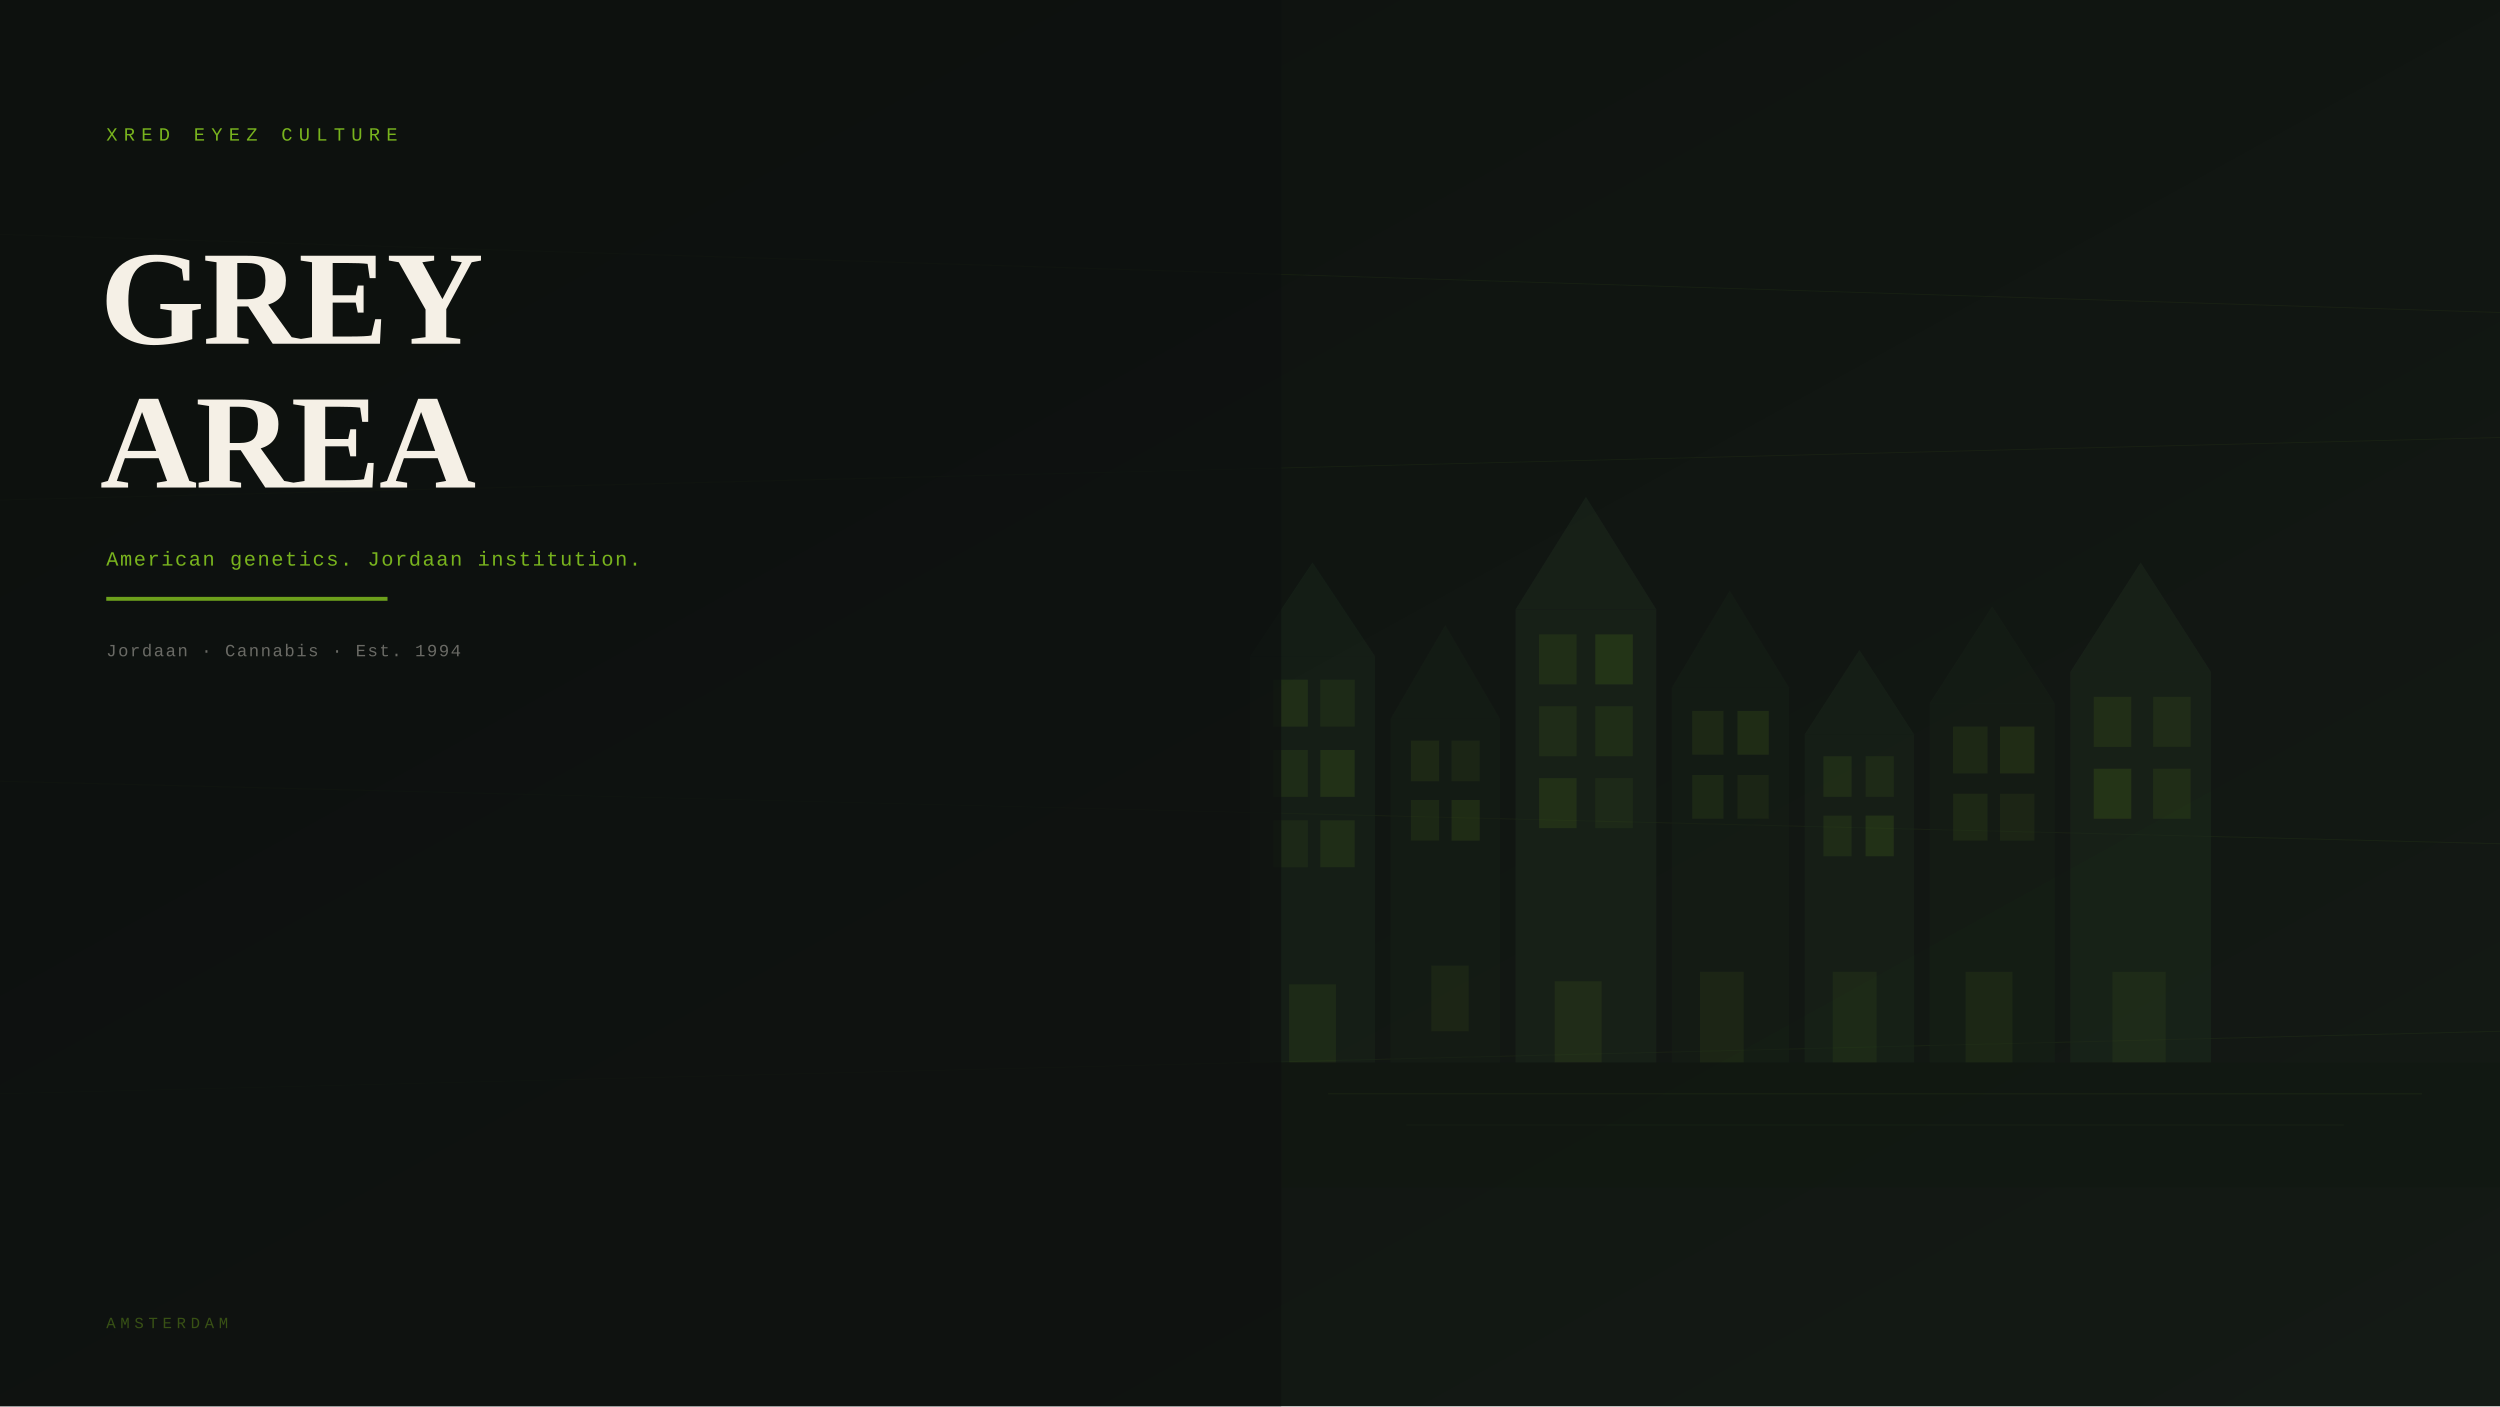
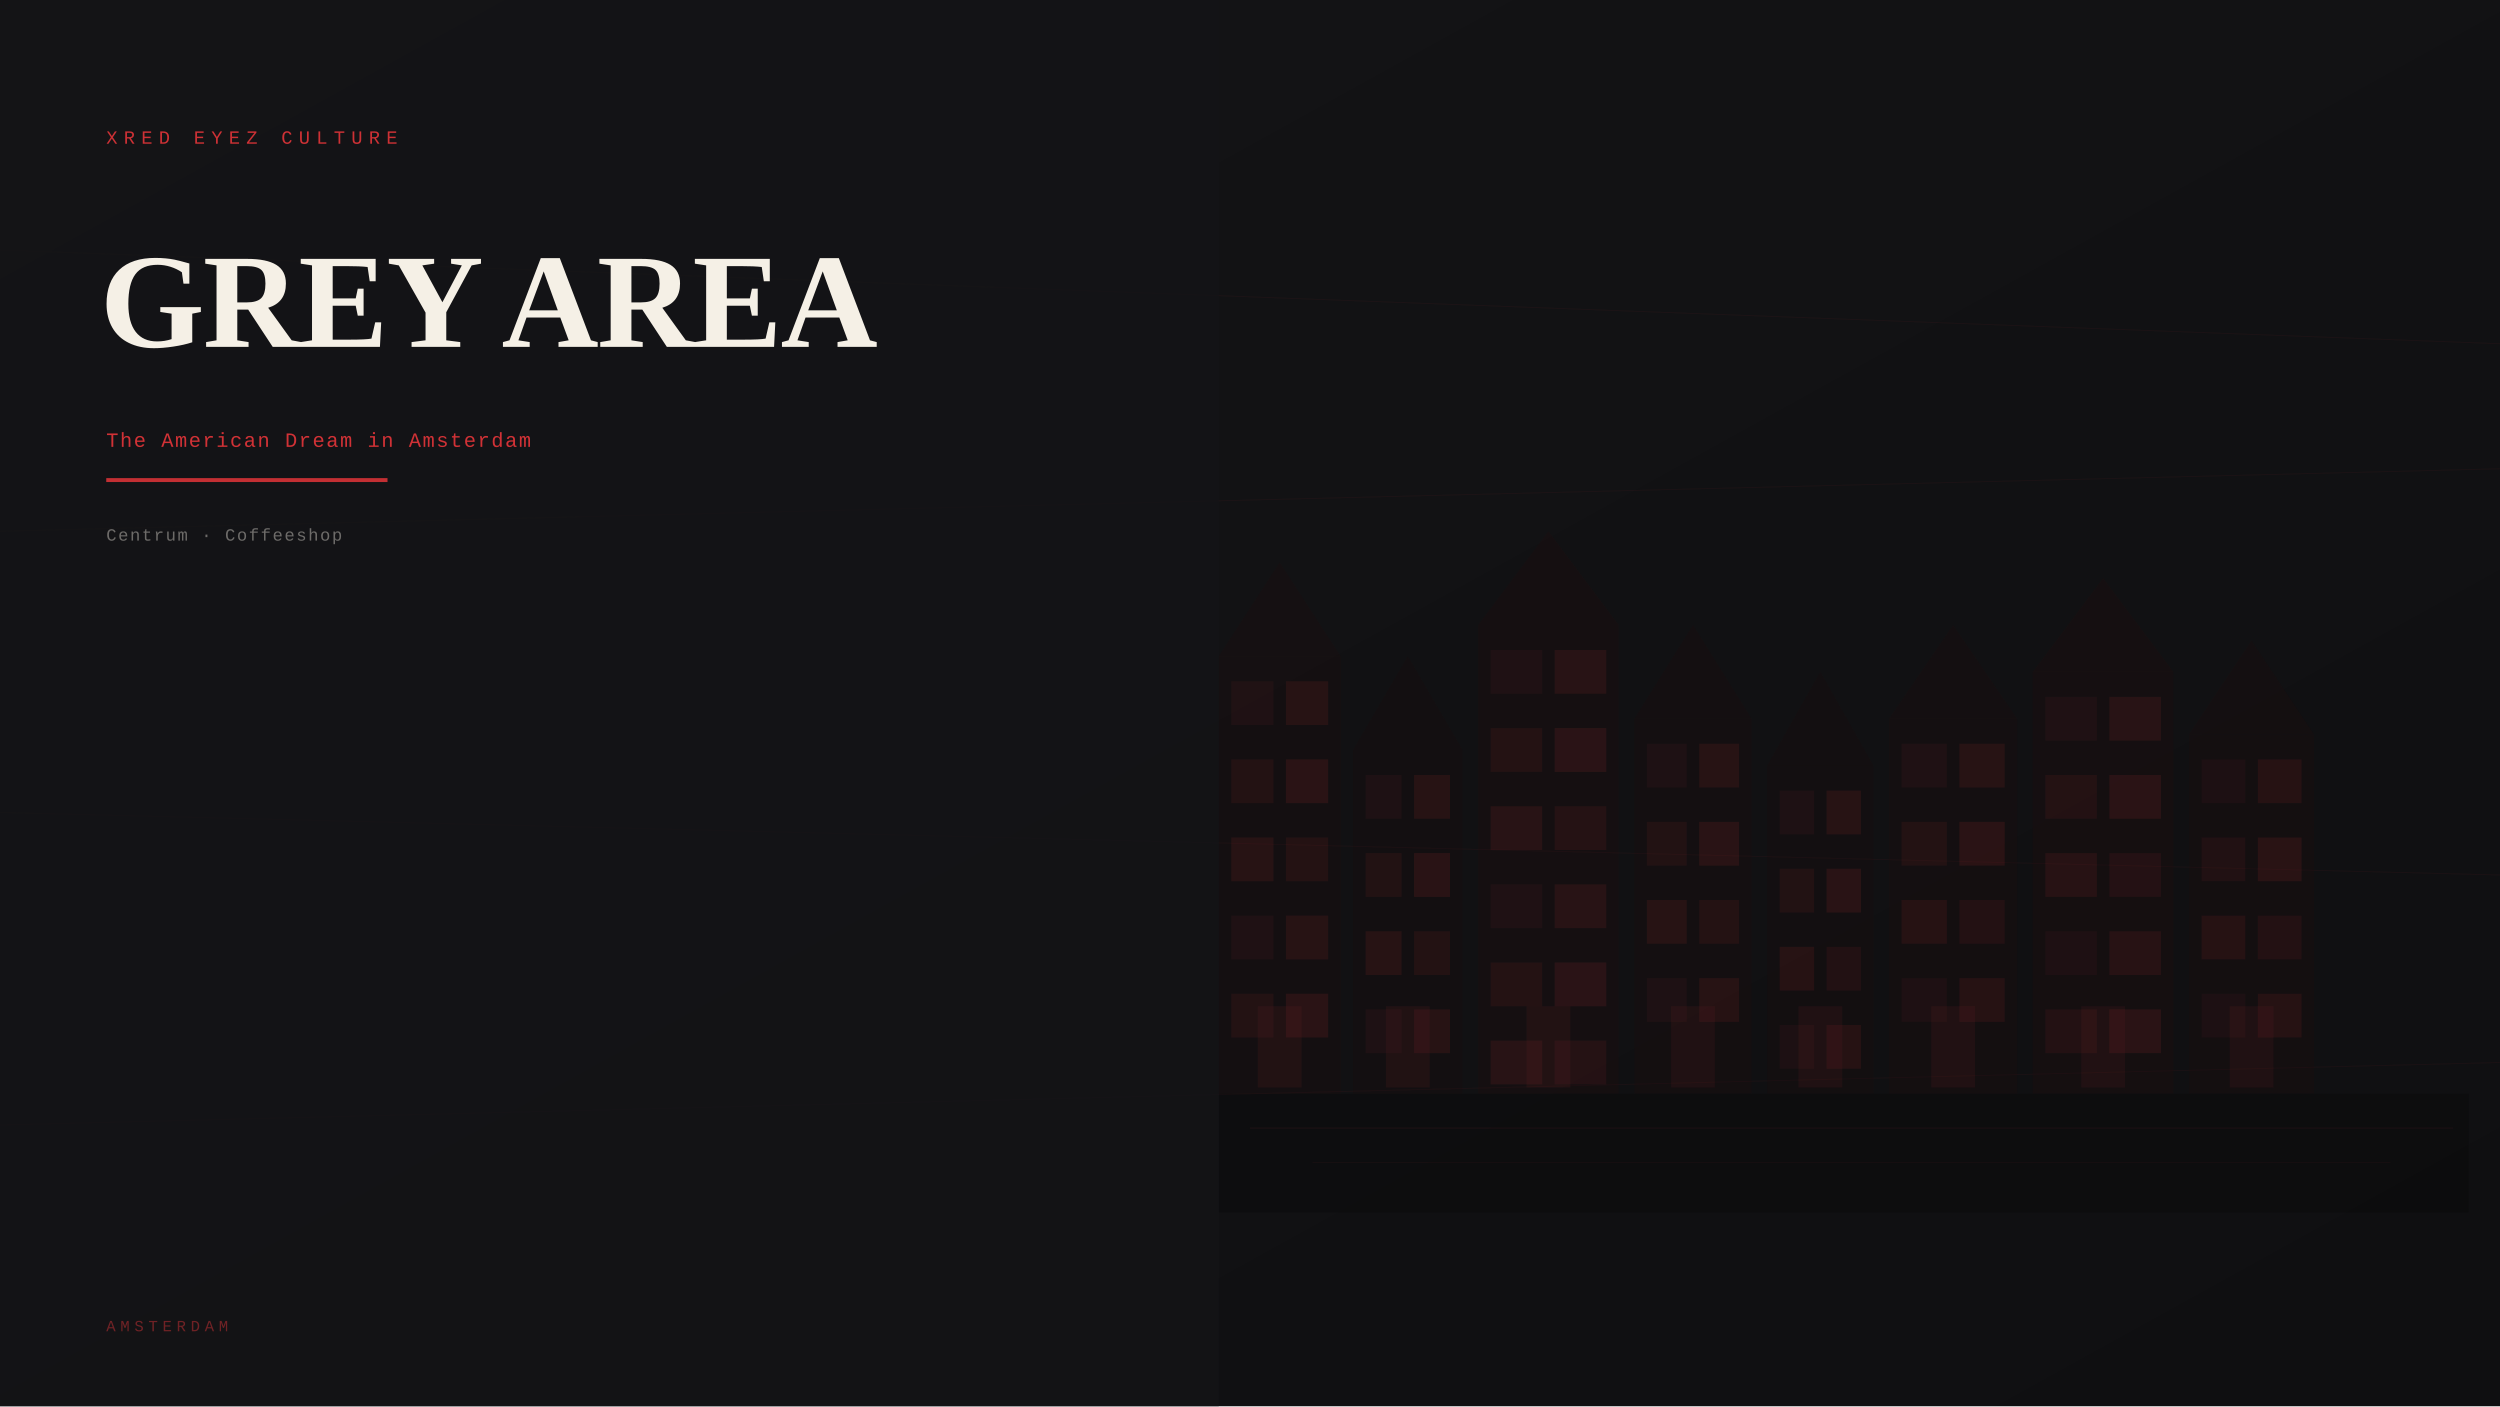
<svg xmlns="http://www.w3.org/2000/svg" viewBox="0 0 1600 900">
  <defs>
    <linearGradient id="bg" x1="0" y1="0" x2="1" y2="1">
-       <stop offset="0%" stop-color="#0D110E" />
-       <stop offset="100%" stop-color="#141A15" />
+       <stop offset="0%" stop-color="#141416" />
+       <stop offset="100%" stop-color="#0f0f11" />
    </linearGradient>
  </defs>
  <rect width="1600" height="900" fill="url(#bg)" />
-   <g opacity="0.08" stroke="#84C51F" stroke-width="0.5">
-     <line x1="0" y1="150" x2="1600" y2="200" />
-     <line x1="0" y1="320" x2="1600" y2="280" />
-     <line x1="0" y1="500" x2="1600" y2="540" />
-     <line x1="0" y1="700" x2="1600" y2="660" />
+   <g opacity="0.06" stroke="#E23438" stroke-width="0.5">
+     <line x1="0" y1="160" x2="1600" y2="220" />
+     <line x1="0" y1="340" x2="1600" y2="300" />
+     <line x1="0" y1="520" x2="1600" y2="560" />
+     <line x1="0" y1="720" x2="1600" y2="680" />
  </g>
-   <g opacity="0.5">
-     <rect x="800" y="420" width="80" height="260" fill="#1A2A1A" />
-     <polygon points="800,420 840,360 880,420" fill="#1A2A1A" />
-     <rect x="815" y="435" width="22" height="30" fill="#84C51F" opacity="0.25" />
-     <rect x="845" y="435" width="22" height="30" fill="#84C51F" opacity="0.18" />
-     <rect x="815" y="480" width="22" height="30" fill="#84C51F" opacity="0.2" />
-     <rect x="845" y="480" width="22" height="30" fill="#84C51F" opacity="0.28" />
-     <rect x="815" y="525" width="22" height="30" fill="#84C51F" opacity="0.15" />
-     <rect x="845" y="525" width="22" height="30" fill="#84C51F" opacity="0.22" />
-     <rect x="825" y="630" width="30" height="50" fill="#84C51F" opacity="0.18" />
-     <rect x="890" y="460" width="70" height="220" fill="#162216" />
-     <polygon points="890,460 925,400 960,460" fill="#162216" />
-     <rect x="903" y="474" width="18" height="26" fill="#84C51F" opacity="0.2" />
-     <rect x="929" y="474" width="18" height="26" fill="#84C51F" opacity="0.15" />
-     <rect x="903" y="512" width="18" height="26" fill="#84C51F" opacity="0.18" />
-     <rect x="929" y="512" width="18" height="26" fill="#84C51F" opacity="0.25" />
-     <rect x="916" y="618" width="24" height="42" fill="#84C51F" opacity="0.15" />
-     <rect x="970" y="390" width="90" height="290" fill="#1E2E1E" />
-     <polygon points="970,390 1015,318 1060,390" fill="#1E2E1E" />
-     <rect x="985" y="406" width="24" height="32" fill="#84C51F" opacity="0.22" />
-     <rect x="1021" y="406" width="24" height="32" fill="#84C51F" opacity="0.3" />
-     <rect x="985" y="452" width="24" height="32" fill="#84C51F" opacity="0.18" />
-     <rect x="1021" y="452" width="24" height="32" fill="#84C51F" opacity="0.2" />
-     <rect x="985" y="498" width="24" height="32" fill="#84C51F" opacity="0.25" />
-     <rect x="1021" y="498" width="24" height="32" fill="#84C51F" opacity="0.15" />
-     <rect x="995" y="628" width="30" height="52" fill="#84C51F" opacity="0.18" />
-     <rect x="1070" y="440" width="75" height="240" fill="#162216" />
-     <polygon points="1070,440 1107,378 1145,440" fill="#162216" />
-     <rect x="1083" y="455" width="20" height="28" fill="#84C51F" opacity="0.2" />
-     <rect x="1112" y="455" width="20" height="28" fill="#84C51F" opacity="0.25" />
-     <rect x="1083" y="496" width="20" height="28" fill="#84C51F" opacity="0.18" />
-     <rect x="1112" y="496" width="20" height="28" fill="#84C51F" opacity="0.15" />
-     <rect x="1088" y="622" width="28" height="58" fill="#84C51F" opacity="0.15" />
-     <rect x="1155" y="470" width="70" height="210" fill="#1A2A1A" />
-     <polygon points="1155,470 1190,416 1225,470" fill="#1A2A1A" />
-     <rect x="1167" y="484" width="18" height="26" fill="#84C51F" opacity="0.22" />
-     <rect x="1194" y="484" width="18" height="26" fill="#84C51F" opacity="0.18" />
-     <rect x="1167" y="522" width="18" height="26" fill="#84C51F" opacity="0.2" />
-     <rect x="1194" y="522" width="18" height="26" fill="#84C51F" opacity="0.28" />
-     <rect x="1173" y="622" width="28" height="58" fill="#84C51F" opacity="0.15" />
-     <rect x="1235" y="450" width="80" height="230" fill="#162216" />
-     <polygon points="1235,450 1275,388 1315,450" fill="#162216" />
-     <rect x="1250" y="465" width="22" height="30" fill="#84C51F" opacity="0.2" />
-     <rect x="1280" y="465" width="22" height="30" fill="#84C51F" opacity="0.25" />
-     <rect x="1250" y="508" width="22" height="30" fill="#84C51F" opacity="0.18" />
-     <rect x="1280" y="508" width="22" height="30" fill="#84C51F" opacity="0.15" />
-     <rect x="1258" y="622" width="30" height="58" fill="#84C51F" opacity="0.15" />
-     <rect x="1325" y="430" width="90" height="250" fill="#1E2E1E" />
-     <polygon points="1325,430 1370,360 1415,430" fill="#1E2E1E" />
-     <rect x="1340" y="446" width="24" height="32" fill="#84C51F" opacity="0.22" />
-     <rect x="1378" y="446" width="24" height="32" fill="#84C51F" opacity="0.18" />
-     <rect x="1340" y="492" width="24" height="32" fill="#84C51F" opacity="0.3" />
-     <rect x="1378" y="492" width="24" height="32" fill="#84C51F" opacity="0.2" />
-     <rect x="1352" y="622" width="34" height="58" fill="#84C51F" opacity="0.15" />
-     <rect x="800" y="680" width="800" height="80" fill="#0D180D" opacity="0.6" />
-     <line x1="850" y1="700" x2="1550" y2="700" stroke="#84C51F" stroke-width="0.8" opacity="0.12" />
-     <line x1="900" y1="720" x2="1500" y2="720" stroke="#84C51F" stroke-width="0.6" opacity="0.08" />
+   <g opacity="0.42">
+     <rect x="780" y="420" width="78" height="280" fill="#220808" opacity="0.5" />
+     <polygon points="780,420 819,360 858,420" fill="#220808" opacity="0.5" />
+     <rect x="788" y="436" width="27" height="28" fill="#E23438" opacity="0.12" />
+     <rect x="823" y="436" width="27" height="28" fill="#E23438" opacity="0.22" />
+     <rect x="788" y="486" width="27" height="28" fill="#E23438" opacity="0.17" />
+     <rect x="823" y="486" width="27" height="28" fill="#E23438" opacity="0.26" />
+     <rect x="788" y="536" width="27" height="28" fill="#E23438" opacity="0.22" />
+     <rect x="823" y="536" width="27" height="28" fill="#E23438" opacity="0.18" />
+     <rect x="788" y="586" width="27" height="28" fill="#E23438" opacity="0.12" />
+     <rect x="823" y="586" width="27" height="28" fill="#E23438" opacity="0.22" />
+     <rect x="788" y="636" width="27" height="28" fill="#E23438" opacity="0.17" />
+     <rect x="823" y="636" width="27" height="28" fill="#E23438" opacity="0.26" />
+     <rect x="805" y="644" width="28" height="52" fill="#E23438" opacity="0.16" />
+     <rect x="866" y="480" width="70" height="220" fill="#1d0707" opacity="0.5" />
+     <polygon points="866,480 901,420 936,480" fill="#1d0707" opacity="0.5" />
+     <rect x="874" y="496" width="23" height="28" fill="#E23438" opacity="0.12" />
+     <rect x="905" y="496" width="23" height="28" fill="#E23438" opacity="0.22" />
+     <rect x="874" y="546" width="23" height="28" fill="#E23438" opacity="0.17" />
+     <rect x="905" y="546" width="23" height="28" fill="#E23438" opacity="0.26" />
+     <rect x="874" y="596" width="23" height="28" fill="#E23438" opacity="0.22" />
+     <rect x="905" y="596" width="23" height="28" fill="#E23438" opacity="0.18" />
+     <rect x="874" y="646" width="23" height="28" fill="#E23438" opacity="0.12" />
+     <rect x="905" y="646" width="23" height="28" fill="#E23438" opacity="0.22" />
+     <rect x="887" y="644" width="28" height="52" fill="#E23438" opacity="0.16" />
+     <rect x="946" y="400" width="90" height="300" fill="#250909" opacity="0.5" />
+     <polygon points="946,400 991,340 1036,400" fill="#250909" opacity="0.5" />
+     <rect x="954" y="416" width="33" height="28" fill="#E23438" opacity="0.12" />
+     <rect x="995" y="416" width="33" height="28" fill="#E23438" opacity="0.22" />
+     <rect x="954" y="466" width="33" height="28" fill="#E23438" opacity="0.17" />
+     <rect x="995" y="466" width="33" height="28" fill="#E23438" opacity="0.26" />
+     <rect x="954" y="516" width="33" height="28" fill="#E23438" opacity="0.22" />
+     <rect x="995" y="516" width="33" height="28" fill="#E23438" opacity="0.18" />
+     <rect x="954" y="566" width="33" height="28" fill="#E23438" opacity="0.12" />
+     <rect x="995" y="566" width="33" height="28" fill="#E23438" opacity="0.22" />
+     <rect x="954" y="616" width="33" height="28" fill="#E23438" opacity="0.17" />
+     <rect x="995" y="616" width="33" height="28" fill="#E23438" opacity="0.26" />
+     <rect x="954" y="666" width="33" height="28" fill="#E23438" opacity="0.22" />
+     <rect x="995" y="666" width="33" height="28" fill="#E23438" opacity="0.18" />
+     <rect x="977" y="644" width="28" height="52" fill="#E23438" opacity="0.16" />
+     <rect x="1046" y="460" width="75" height="240" fill="#200708" opacity="0.5" />
+     <polygon points="1046,460 1083.5,400 1121,460" fill="#200708" opacity="0.5" />
+     <rect x="1054" y="476" width="25.5" height="28" fill="#E23438" opacity="0.12" />
+     <rect x="1087.5" y="476" width="25.5" height="28" fill="#E23438" opacity="0.22" />
+     <rect x="1054" y="526" width="25.5" height="28" fill="#E23438" opacity="0.17" />
+     <rect x="1087.5" y="526" width="25.5" height="28" fill="#E23438" opacity="0.26" />
+     <rect x="1054" y="576" width="25.5" height="28" fill="#E23438" opacity="0.22" />
+     <rect x="1087.5" y="576" width="25.5" height="28" fill="#E23438" opacity="0.18" />
+     <rect x="1054" y="626" width="25.5" height="28" fill="#E23438" opacity="0.12" />
+     <rect x="1087.5" y="626" width="25.5" height="28" fill="#E23438" opacity="0.22" />
+     <rect x="1069.5" y="644" width="28" height="52" fill="#E23438" opacity="0.16" />
+     <rect x="1131" y="490" width="68" height="210" fill="#1d0707" opacity="0.5" />
+     <polygon points="1131,490 1165,430 1199,490" fill="#1d0707" opacity="0.5" />
+     <rect x="1139" y="506" width="22" height="28" fill="#E23438" opacity="0.12" />
+     <rect x="1169" y="506" width="22" height="28" fill="#E23438" opacity="0.22" />
+     <rect x="1139" y="556" width="22" height="28" fill="#E23438" opacity="0.17" />
+     <rect x="1169" y="556" width="22" height="28" fill="#E23438" opacity="0.26" />
+     <rect x="1139" y="606" width="22" height="28" fill="#E23438" opacity="0.22" />
+     <rect x="1169" y="606" width="22" height="28" fill="#E23438" opacity="0.18" />
+     <rect x="1139" y="656" width="22" height="28" fill="#E23438" opacity="0.12" />
+     <rect x="1169" y="656" width="22" height="28" fill="#E23438" opacity="0.22" />
+     <rect x="1151" y="644" width="28" height="52" fill="#E23438" opacity="0.16" />
+     <rect x="1209" y="460" width="82" height="240" fill="#220808" opacity="0.5" />
+     <polygon points="1209,460 1250,400 1291,460" fill="#220808" opacity="0.5" />
+     <rect x="1217" y="476" width="29" height="28" fill="#E23438" opacity="0.12" />
+     <rect x="1254" y="476" width="29" height="28" fill="#E23438" opacity="0.22" />
+     <rect x="1217" y="526" width="29" height="28" fill="#E23438" opacity="0.17" />
+     <rect x="1254" y="526" width="29" height="28" fill="#E23438" opacity="0.26" />
+     <rect x="1217" y="576" width="29" height="28" fill="#E23438" opacity="0.22" />
+     <rect x="1254" y="576" width="29" height="28" fill="#E23438" opacity="0.18" />
+     <rect x="1217" y="626" width="29" height="28" fill="#E23438" opacity="0.12" />
+     <rect x="1254" y="626" width="29" height="28" fill="#E23438" opacity="0.22" />
+     <rect x="1236" y="644" width="28" height="52" fill="#E23438" opacity="0.16" />
+     <rect x="1301" y="430" width="90" height="270" fill="#250909" opacity="0.5" />
+     <polygon points="1301,430 1346,370 1391,430" fill="#250909" opacity="0.5" />
+     <rect x="1309" y="446" width="33" height="28" fill="#E23438" opacity="0.12" />
+     <rect x="1350" y="446" width="33" height="28" fill="#E23438" opacity="0.22" />
+     <rect x="1309" y="496" width="33" height="28" fill="#E23438" opacity="0.17" />
+     <rect x="1350" y="496" width="33" height="28" fill="#E23438" opacity="0.26" />
+     <rect x="1309" y="546" width="33" height="28" fill="#E23438" opacity="0.22" />
+     <rect x="1350" y="546" width="33" height="28" fill="#E23438" opacity="0.18" />
+     <rect x="1309" y="596" width="33" height="28" fill="#E23438" opacity="0.12" />
+     <rect x="1350" y="596" width="33" height="28" fill="#E23438" opacity="0.22" />
+     <rect x="1309" y="646" width="33" height="28" fill="#E23438" opacity="0.17" />
+     <rect x="1350" y="646" width="33" height="28" fill="#E23438" opacity="0.26" />
+     <rect x="1332" y="644" width="28" height="52" fill="#E23438" opacity="0.16" />
+     <rect x="1401" y="470" width="80" height="230" fill="#200708" opacity="0.5" />
+     <polygon points="1401,470 1441,410 1481,470" fill="#200708" opacity="0.5" />
+     <rect x="1409" y="486" width="28" height="28" fill="#E23438" opacity="0.12" />
+     <rect x="1445" y="486" width="28" height="28" fill="#E23438" opacity="0.22" />
+     <rect x="1409" y="536" width="28" height="28" fill="#E23438" opacity="0.17" />
+     <rect x="1445" y="536" width="28" height="28" fill="#E23438" opacity="0.26" />
+     <rect x="1409" y="586" width="28" height="28" fill="#E23438" opacity="0.22" />
+     <rect x="1445" y="586" width="28" height="28" fill="#E23438" opacity="0.18" />
+     <rect x="1409" y="636" width="28" height="28" fill="#E23438" opacity="0.12" />
+     <rect x="1445" y="636" width="28" height="28" fill="#E23438" opacity="0.22" />
+     <rect x="1427" y="644" width="28" height="52" fill="#E23438" opacity="0.16" />
+     <rect x="780" y="700" width="800" height="76" fill="#000" opacity="0.5" />
+     <line x1="800" y1="722" x2="1570" y2="722" stroke="#E23438" stroke-width="0.8" opacity="0.14" />
+     <line x1="840" y1="744" x2="1530" y2="744" stroke="#E23438" stroke-width="0.6" opacity="0.10" />
  </g>
-   <rect x="0" y="0" width="820" height="900" fill="#0D110E" opacity="0.78" />
-   <rect width="1600" height="900" fill="url(#bg)" opacity="0.15" />
-   <text x="68" y="90" font-family="'Courier New', monospace" font-size="12" fill="#84C51F" letter-spacing="4" opacity="0.9">XRED EYEZ CULTURE</text>
-   <text x="64" y="220" font-family="Georgia, 'Times New Roman', serif" font-size="86" fill="#F5F0E6" font-weight="700" letter-spacing="-1">GREY</text>
-   <text x="64" y="312" font-family="Georgia, 'Times New Roman', serif" font-size="86" fill="#F5F0E6" font-weight="700" letter-spacing="-1">AREA</text>
-   <text x="68" y="362" font-family="'Courier New', monospace" font-size="13" fill="#84C51F" letter-spacing="1" opacity="0.9">American genetics. Jordaan institution.</text>
-   <rect x="68" y="382" width="180" height="2.5" fill="#84C51F" opacity="0.8" />
-   <text x="68" y="420" font-family="'Courier New', monospace" font-size="11" fill="rgba(245,240,230,0.4)" letter-spacing="1">Jordaan · Cannabis · Est. 1994</text>
-   <text x="68" y="850" font-family="'Courier New', monospace" font-size="10" fill="rgba(132,197,31,0.35)" letter-spacing="3">AMSTERDAM</text>
+   <rect x="0" y="0" width="780" height="900" fill="#141416" opacity="0.82" />
+   <text x="68" y="92" font-family="'Courier New', monospace" font-size="12" fill="#E23438" letter-spacing="4" opacity="0.9">XRED EYEZ CULTURE</text>
+   <text x="64" y="222" font-family="Georgia, 'Times New Roman', serif" font-size="86" fill="#F5F0E6" font-weight="700" letter-spacing="-1">GREY AREA</text>
+   <text x="68" y="286" font-family="'Courier New', monospace" font-size="13" fill="#E23438" letter-spacing="1" opacity="0.92">The American Dream in Amsterdam</text>
+   <rect x="68" y="306" width="180" height="2.5" fill="#E23438" opacity="0.85" />
+   <text x="68" y="346" font-family="'Courier New', monospace" font-size="11" fill="rgba(245,240,230,0.4)" letter-spacing="1">Centrum · Coffeeshop</text>
+   <text x="68" y="852" font-family="'Courier New', monospace" font-size="10" fill="#E23438" letter-spacing="3" opacity="0.45">AMSTERDAM</text>
</svg>
